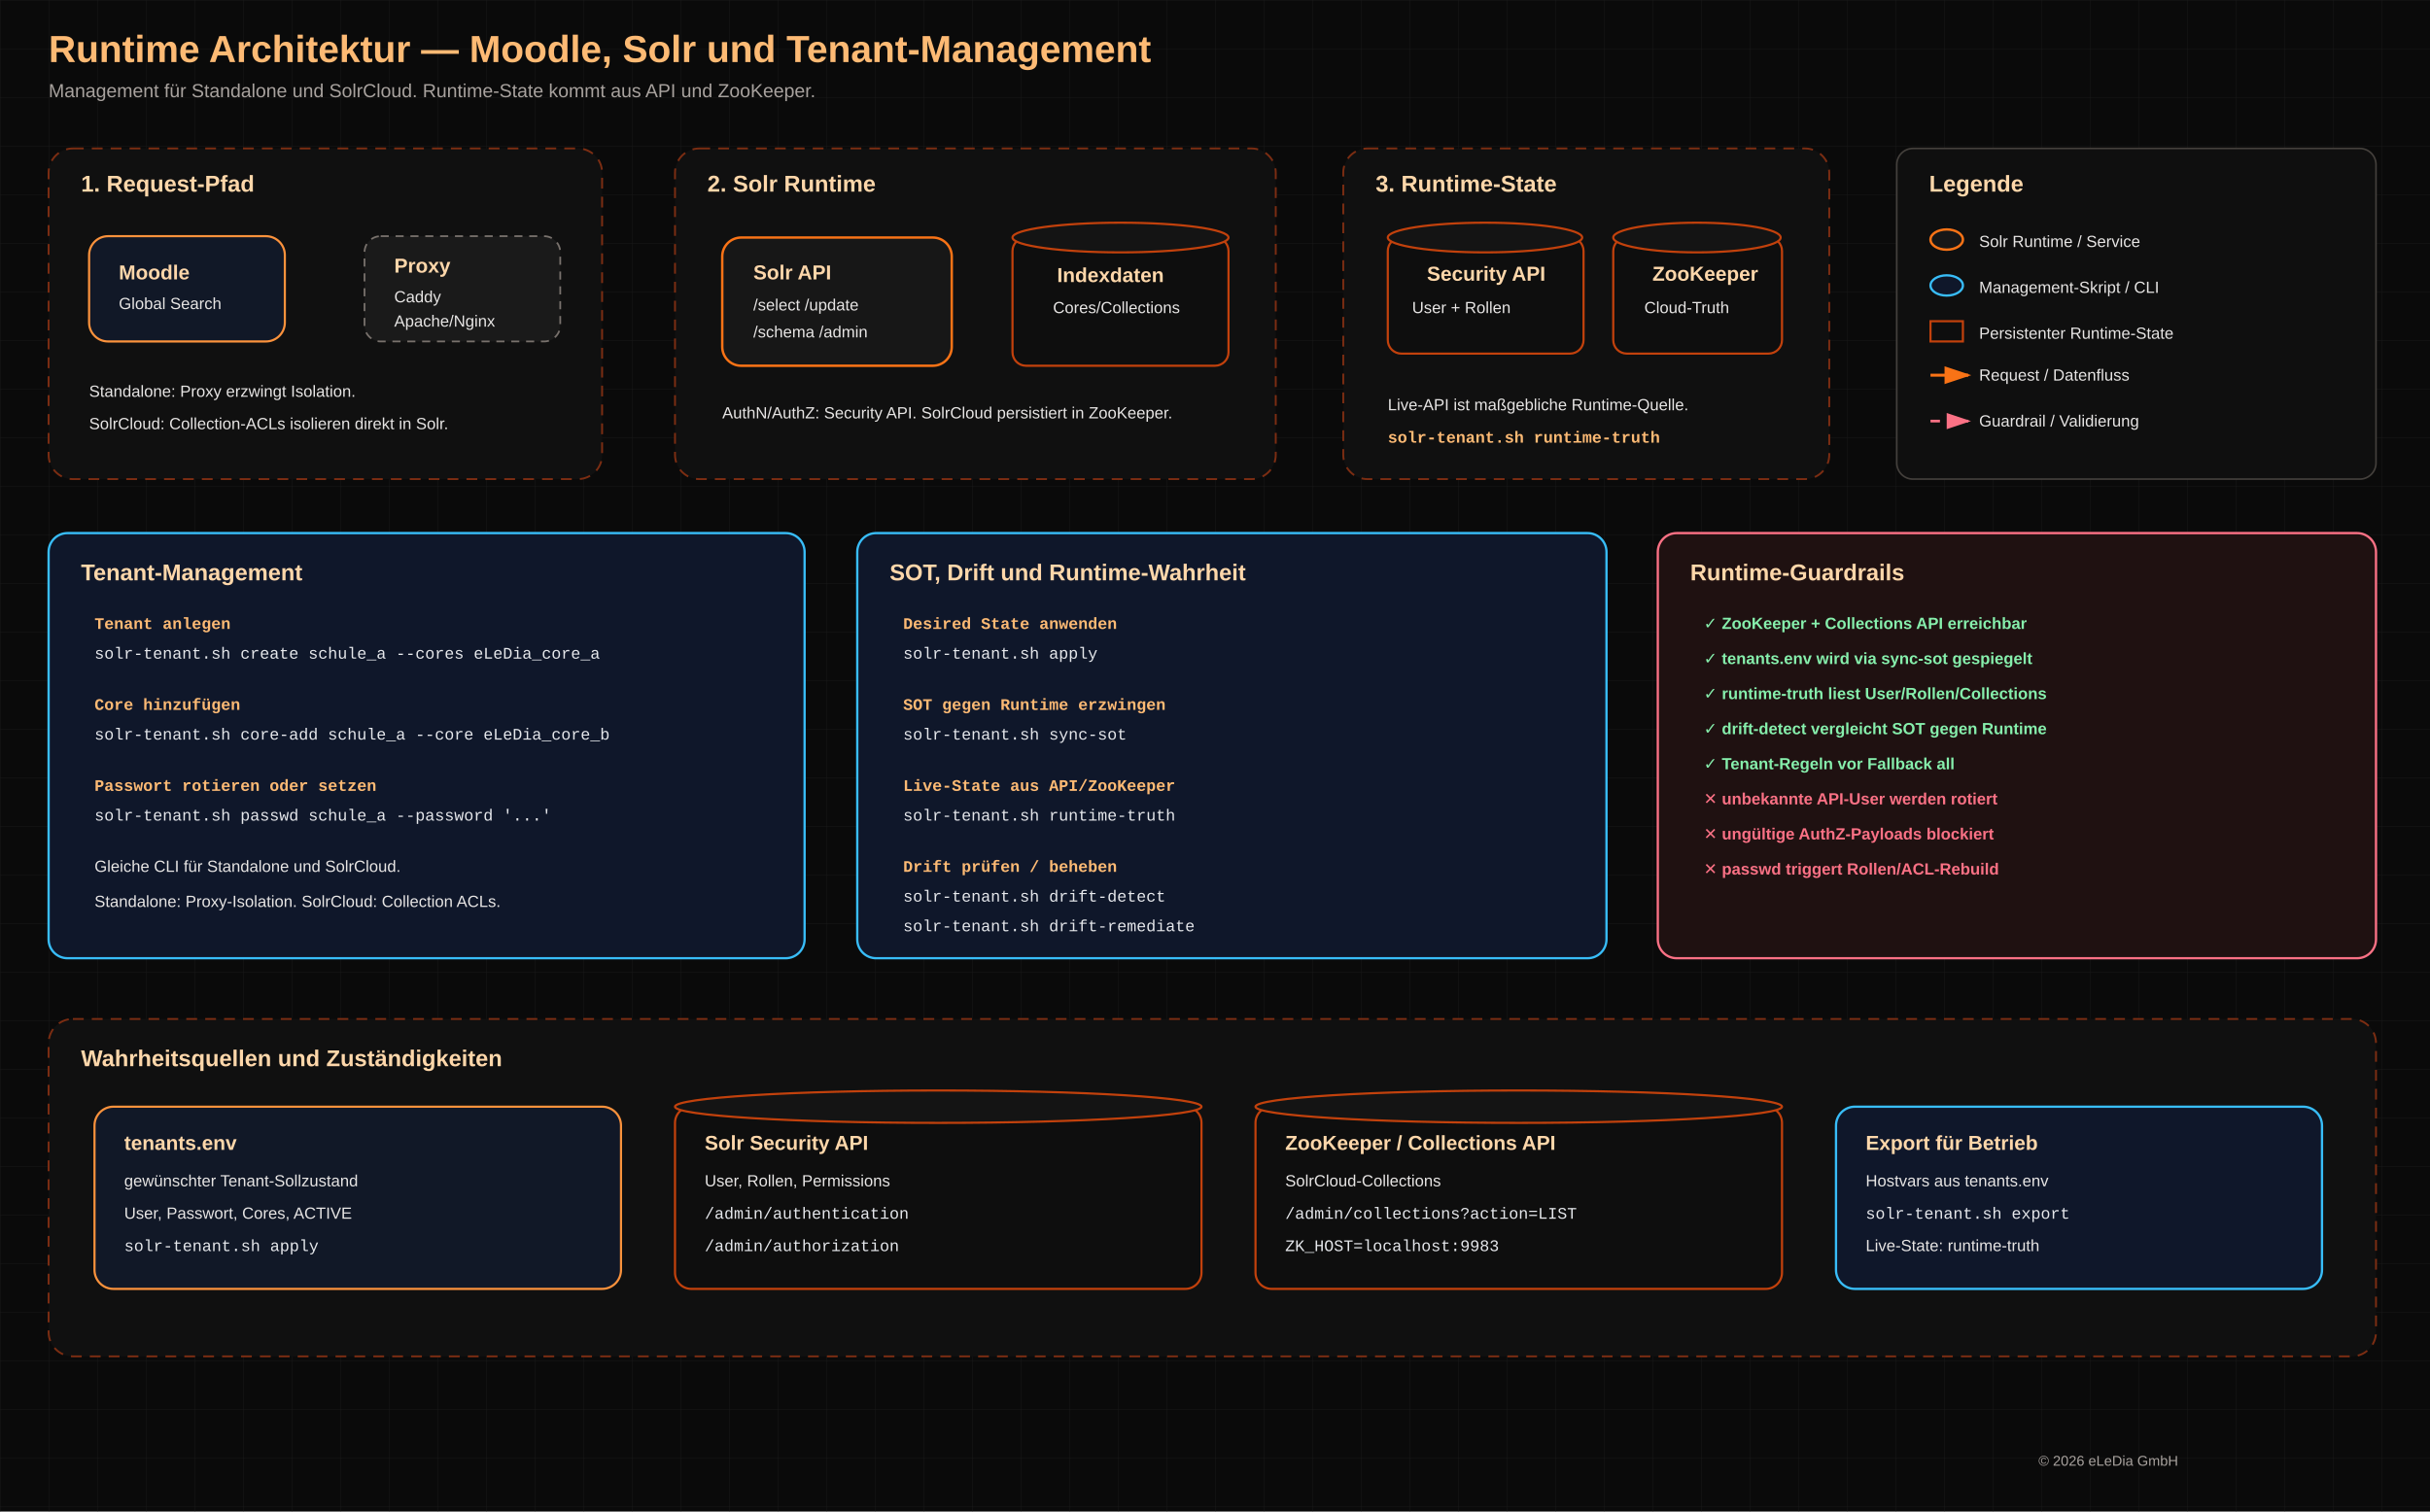
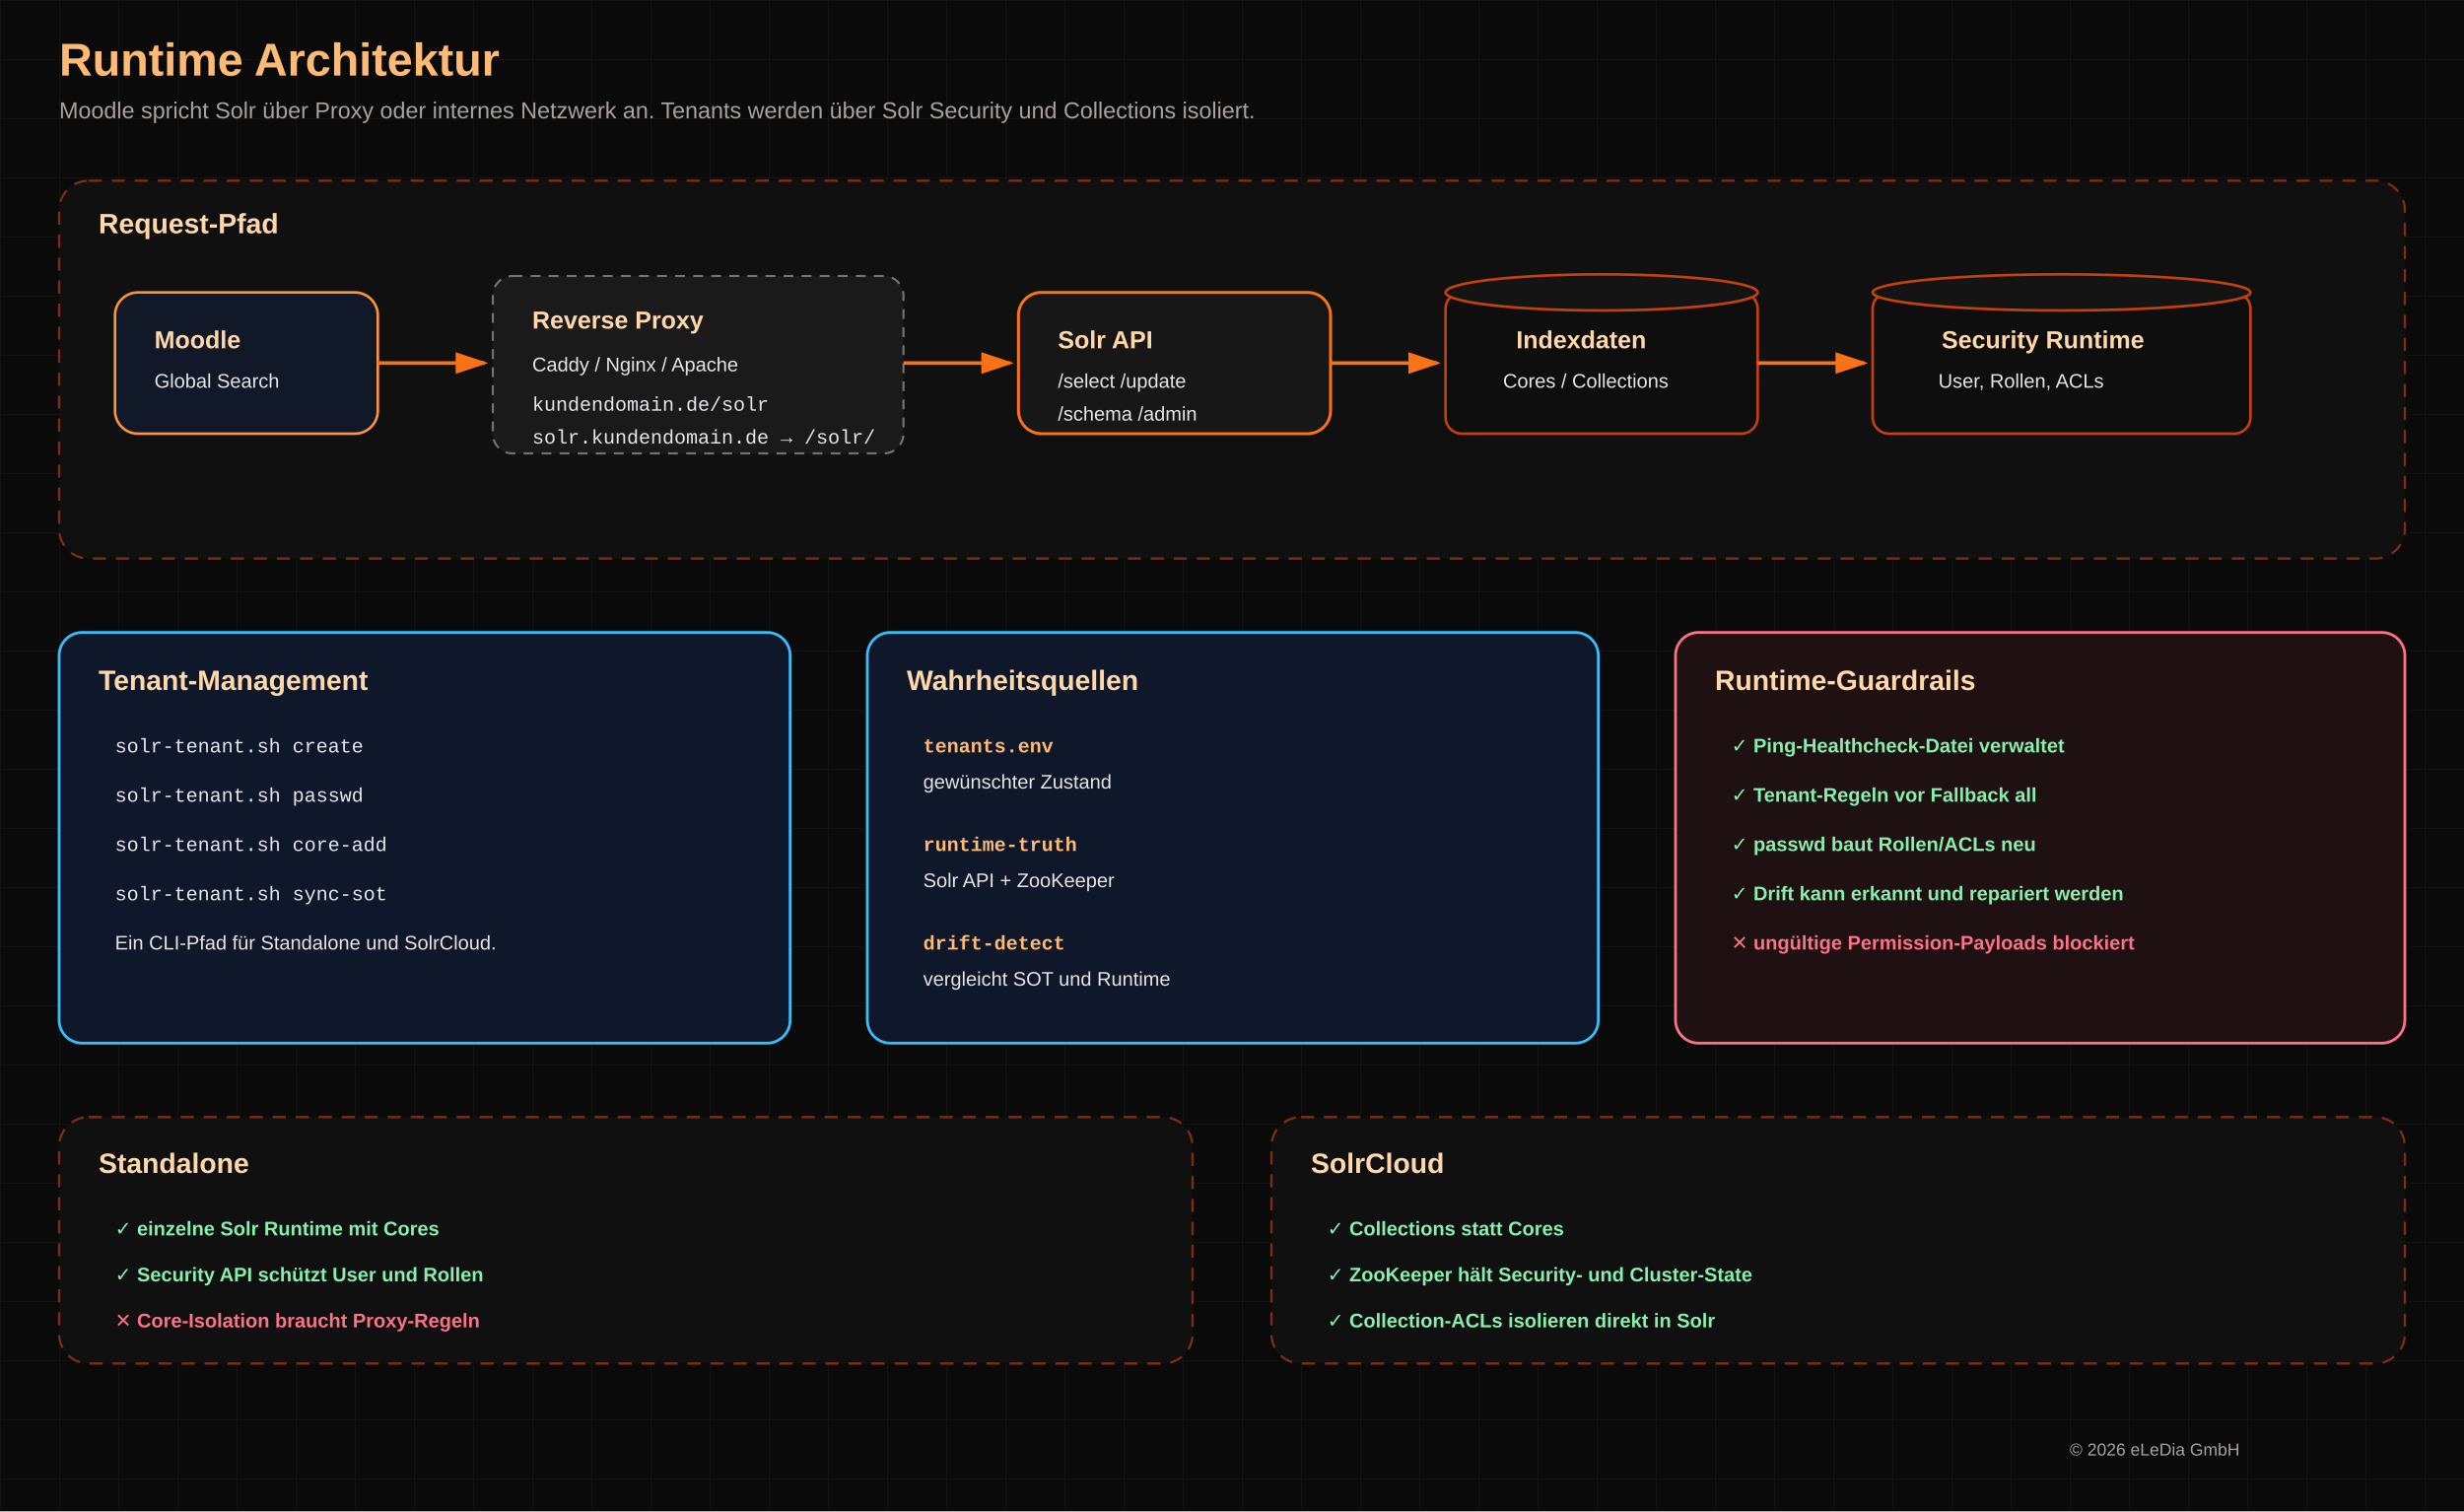
- <svg xmlns="http://www.w3.org/2000/svg" width="1800" height="1120" viewBox="0 0 1800 1120" role="img" aria-label="Runtime Architektur: Moodle, Proxy, Solr, Tenant Management, Runtime Truth und Guardrails">
+ <svg xmlns="http://www.w3.org/2000/svg" width="1500" height="920" viewBox="0 0 1500 920" role="img" aria-label="Runtime Architektur des eLeDia Solr Moodle Stacks">
  <defs>
    <pattern id="grid" width="36" height="36" patternUnits="userSpaceOnUse">
      <path d="M36 0H0V36" fill="none" stroke="#262626" stroke-width="0.7" />
    </pattern>
    <marker id="arr" markerWidth="10" markerHeight="10" refX="8" refY="3" orient="auto">
      <path d="M0,0 L0,6 L9,3 z" fill="#f97316" />
    </marker>
    <marker id="arrBlue" markerWidth="10" markerHeight="10" refX="8" refY="3" orient="auto">
      <path d="M0,0 L0,6 L9,3 z" fill="#38bdf8" />
    </marker>
-     <marker id="arrRose" markerWidth="10" markerHeight="10" refX="8" refY="3" orient="auto">
-       <path d="M0,0 L0,6 L9,3 z" fill="#fb7185" />
-     </marker>
    <style>
-       .bg{fill:#0a0a0a}.title{font:700 28px Arial,sans-serif;fill:#fdba74}.sub{font:400 14px Arial,sans-serif;fill:#a8a29e}.section{font:700 17px Arial,sans-serif;fill:#fed7aa}.label{font:700 15px Arial,sans-serif;fill:#fed7aa}.small{font:400 12px Arial,sans-serif;fill:#e7e5e4}.tiny{font:400 10.5px Arial,sans-serif;fill:#a8a29e}.code{font:400 12px 'Courier New',monospace;fill:#e5e7eb}.codehi{font:700 12px 'Courier New',monospace;fill:#fdba74}.ok{font:700 12px Arial,sans-serif;fill:#86efac}.warn{font:700 12px Arial,sans-serif;fill:#fb7185}.note{font:700 12px Arial,sans-serif;fill:#38bdf8}
-       .box{fill:#171717;stroke:#f97316;stroke-width:1.8;rx:14}.box2{fill:#111827;stroke:#fb923c;stroke-width:1.6;rx:14}.mgmt{fill:#0f172a;stroke:#38bdf8;stroke-width:1.7;rx:14}.guard{fill:#1f1111;stroke:#fb7185;stroke-width:1.7;rx:14}.store{fill:#0e0e0e;stroke:#c2410c;stroke-width:1.6}.muted{fill:#1a1a1a;stroke:#78716c;stroke-width:1.3;stroke-dasharray:6 5;rx:12}.panel{fill:#101010;stroke:#7c2d12;stroke-width:1.4;stroke-dasharray:8 6;rx:18}.legend{fill:#0f0f0f;stroke:#44403c;stroke-width:1.2;rx:12}
-       .arrow{stroke:#f97316;stroke-width:2.2;fill:none;marker-end:url(#arr)}.dash{stroke:#fb923c;stroke-width:1.8;fill:none;stroke-dasharray:7 6;marker-end:url(#arr)}.blue{stroke:#38bdf8;stroke-width:2;fill:none;marker-end:url(#arrBlue)}.rose{stroke:#fb7185;stroke-width:2;fill:none;stroke-dasharray:7 6;marker-end:url(#arrRose)}
+       .bg{fill:#0a0a0a}.title{font:700 28px Arial,sans-serif;fill:#fdba74}.sub{font:400 14px Arial,sans-serif;fill:#a8a29e}.section{font:700 17px Arial,sans-serif;fill:#fed7aa}.label{font:700 15px Arial,sans-serif;fill:#fed7aa}.small{font:400 12px Arial,sans-serif;fill:#e7e5e4}.tiny{font:400 10.5px Arial,sans-serif;fill:#a8a29e}.code{font:400 12px 'Courier New',monospace;fill:#e5e7eb}.codehi{font:700 12px 'Courier New',monospace;fill:#fdba74}.ok{font:700 12px Arial,sans-serif;fill:#86efac}.warn{font:700 12px Arial,sans-serif;fill:#fb7185}
+       .box{fill:#171717;stroke:#f97316;stroke-width:1.8;rx:14}.cfg{fill:#111827;stroke:#fb923c;stroke-width:1.6;rx:14}.cli{fill:#0f172a;stroke:#38bdf8;stroke-width:1.7;rx:14}.guard{fill:#1f1111;stroke:#fb7185;stroke-width:1.7;rx:14}.store{fill:#0e0e0e;stroke:#c2410c;stroke-width:1.6}.muted{fill:#1a1a1a;stroke:#78716c;stroke-width:1.3;stroke-dasharray:6 5;rx:12}.panel{fill:#101010;stroke:#7c2d12;stroke-width:1.4;stroke-dasharray:8 6;rx:18}.legend{fill:#0f0f0f;stroke:#44403c;stroke-width:1.2;rx:12}
+       .arrow{stroke:#f97316;stroke-width:2.2;fill:none;marker-end:url(#arr)}.blue{stroke:#38bdf8;stroke-width:2;fill:none;marker-end:url(#arrBlue)}
    </style>
  </defs>
-   <rect class="bg" width="1800" height="1120" />
-   <rect width="1800" height="1120" fill="url(#grid)" opacity="0.55" />
-   <text x="36" y="46" class="title">Runtime Architektur — Moodle, Solr und Tenant-Management</text>
-   <text x="36" y="72" class="sub">Management für Standalone und SolrCloud. Runtime-State kommt aus API und ZooKeeper.</text>
-   <rect x="36" y="110" width="410" height="245" class="panel" />
-   <text x="60" y="142" class="section">1. Request-Pfad</text>
-   <rect x="66" y="175" width="145" height="78" class="box2" />
-   <text x="88" y="207" class="label">Moodle</text>
-   <text x="88" y="229" class="small">Global Search</text>
-   <rect x="270" y="175" width="145" height="78" class="muted" />
-   <text x="292" y="202" class="label">Proxy</text>
-   <text x="292" y="224" class="small">Caddy</text>
-   <text x="292" y="242" class="small">Apache/Nginx</text>
-   <text x="66" y="294" class="small">Standalone: Proxy erzwingt Isolation.</text>
-   <text x="66" y="318" class="small">SolrCloud: Collection-ACLs isolieren direkt in Solr.</text>
-   <rect x="500" y="110" width="445" height="245" class="panel" />
-   <text x="524" y="142" class="section">2. Solr Runtime</text>
-   <rect x="535" y="176" width="170" height="95" class="box" />
-   <text x="558" y="207" class="label">Solr API</text>
-   <text x="558" y="230" class="small">/select /update</text>
-   <text x="558" y="250" class="small">/schema /admin</text>
-   <rect x="750" y="176" width="160" height="95" class="store" rx="10" />
-   <ellipse cx="830" cy="176" rx="80" ry="11" fill="#141414" stroke="#c2410c" stroke-width="1.6" />
-   <text x="783" y="209" class="label">Indexdaten</text>
-   <text x="780" y="232" class="small">Cores/Collections</text>
-   <text x="535" y="310" class="small">AuthN/AuthZ: Security API. SolrCloud persistiert in ZooKeeper.</text>
-   <rect x="995" y="110" width="360" height="245" class="panel" />
-   <text x="1019" y="142" class="section">3. Runtime-State</text>
-   <rect x="1028" y="176" width="145" height="86" class="store" rx="10" />
-   <ellipse cx="1100" cy="176" rx="72" ry="11" fill="#141414" stroke="#c2410c" stroke-width="1.6" />
-   <text x="1057" y="208" class="label">Security API</text>
-   <text x="1046" y="232" class="small">User + Rollen</text>
-   <rect x="1195" y="176" width="125" height="86" class="store" rx="10" />
-   <ellipse cx="1257" cy="176" rx="62" ry="11" fill="#141414" stroke="#c2410c" stroke-width="1.6" />
-   <text x="1224" y="208" class="label">ZooKeeper</text>
-   <text x="1218" y="232" class="small">Cloud-Truth</text>
-   <text x="1028" y="304" class="small">Live-API ist maßgebliche Runtime-Quelle.</text>
-   <text x="1028" y="328" class="codehi">solr-tenant.sh runtime-truth</text>
-   <rect x="1405" y="110" width="355" height="245" class="legend" />
-   <text x="1429" y="142" class="section">Legende</text>
-   <rect x="1430" y="170" width="24" height="15" class="box" />
-   <text x="1466" y="183" class="small">Solr Runtime / Service</text>
-   <rect x="1430" y="204" width="24" height="15" class="mgmt" />
-   <text x="1466" y="217" class="small">Management-Skript / CLI</text>
-   <rect x="1430" y="238" width="24" height="15" class="store" />
-   <text x="1466" y="251" class="small">Persistenter Runtime-State</text>
-   <line x1="1430" y1="278" x2="1458" y2="278" class="arrow" />
-   <text x="1466" y="282" class="small">Request / Datenfluss</text>
-   <line x1="1430" y1="312" x2="1458" y2="312" class="rose" />
-   <text x="1466" y="316" class="small">Guardrail / Validierung</text>
-   <rect x="36" y="395" width="560" height="315" class="mgmt" />
-   <text x="60" y="430" class="section">Tenant-Management</text>
-   <text x="70" y="466" class="codehi">Tenant anlegen</text>
-   <text x="70" y="488" class="code">solr-tenant.sh create schule_a --cores eLeDia_core_a</text>
-   <text x="70" y="526" class="codehi">Core hinzufügen</text>
-   <text x="70" y="548" class="code">solr-tenant.sh core-add schule_a --core eLeDia_core_b</text>
-   <text x="70" y="586" class="codehi">Passwort rotieren oder setzen</text>
-   <text x="70" y="608" class="code">solr-tenant.sh passwd schule_a --password '...'</text>
-   <text x="70" y="646" class="small">Gleiche CLI für Standalone und SolrCloud.</text>
-   <text x="70" y="672" class="small">Standalone: Proxy-Isolation. SolrCloud: Collection ACLs.</text>
-   <rect x="635" y="395" width="555" height="315" class="mgmt" />
-   <text x="659" y="430" class="section">SOT, Drift und Runtime-Wahrheit</text>
-   <text x="669" y="466" class="codehi">Desired State anwenden</text>
-   <text x="669" y="488" class="code">solr-tenant.sh apply</text>
-   <text x="669" y="526" class="codehi">SOT gegen Runtime erzwingen</text>
-   <text x="669" y="548" class="code">solr-tenant.sh sync-sot</text>
-   <text x="669" y="586" class="codehi">Live-State aus API/ZooKeeper</text>
-   <text x="669" y="608" class="code">solr-tenant.sh runtime-truth</text>
-   <text x="669" y="646" class="codehi">Drift prüfen / beheben</text>
-   <text x="669" y="668" class="code">solr-tenant.sh drift-detect</text>
-   <text x="669" y="690" class="code">solr-tenant.sh drift-remediate</text>
-   <rect x="1228" y="395" width="532" height="315" class="guard" />
-   <text x="1252" y="430" class="section">Runtime-Guardrails</text>
-   <text x="1262" y="466" class="ok">✓ ZooKeeper + Collections API erreichbar</text>
-   <text x="1262" y="492" class="ok">✓ tenants.env wird via sync-sot gespiegelt</text>
-   <text x="1262" y="518" class="ok">✓ runtime-truth liest User/Rollen/Collections</text>
-   <text x="1262" y="544" class="ok">✓ drift-detect vergleicht SOT gegen Runtime</text>
-   <text x="1262" y="570" class="ok">✓ Tenant-Regeln vor Fallback all</text>
-   <text x="1262" y="596" class="warn">✕ unbekannte API-User werden rotiert</text>
-   <text x="1262" y="622" class="warn">✕ ungültige AuthZ-Payloads blockiert</text>
-   <text x="1262" y="648" class="warn">✕ passwd triggert Rollen/ACL-Rebuild</text>
-   <rect x="36" y="755" width="1724" height="250" class="panel" />
-   <text x="60" y="790" class="section">Wahrheitsquellen und Zuständigkeiten</text>
-   <rect x="70" y="820" width="390" height="135" class="box2" />
-   <text x="92" y="852" class="label">tenants.env</text>
-   <text x="92" y="879" class="small">gewünschter Tenant-Sollzustand</text>
-   <text x="92" y="903" class="small">User, Passwort, Cores, ACTIVE</text>
-   <text x="92" y="927" class="code">solr-tenant.sh apply</text>
-   <rect x="500" y="820" width="390" height="135" class="store" rx="12" />
-   <ellipse cx="695" cy="820" rx="195" ry="12" fill="#141414" stroke="#c2410c" stroke-width="1.6" />
-   <text x="522" y="852" class="label">Solr Security API</text>
-   <text x="522" y="879" class="small">User, Rollen, Permissions</text>
-   <text x="522" y="903" class="code">/admin/authentication</text>
-   <text x="522" y="927" class="code">/admin/authorization</text>
-   <rect x="930" y="820" width="390" height="135" class="store" rx="12" />
-   <ellipse cx="1125" cy="820" rx="195" ry="12" fill="#141414" stroke="#c2410c" stroke-width="1.6" />
-   <text x="952" y="852" class="label">ZooKeeper / Collections API</text>
-   <text x="952" y="879" class="small">SolrCloud-Collections</text>
-   <text x="952" y="903" class="code">/admin/collections?action=LIST</text>
-   <text x="952" y="927" class="code">ZK_HOST=localhost:9983</text>
-   <rect x="1360" y="820" width="360" height="135" class="mgmt" />
-   <text x="1382" y="852" class="label">Export für Betrieb</text>
-   <text x="1382" y="879" class="small">Hostvars aus tenants.env</text>
-   <text x="1382" y="903" class="code">solr-tenant.sh export</text>
-   <text x="1382" y="927" class="small">Live-State: runtime-truth</text>
-   <text x="1510" y="1086" class="tiny">© 2026 eLeDia GmbH</text>
+   <rect class="bg" width="1500" height="920" />
+   <rect width="1500" height="920" fill="url(#grid)" opacity="0.55" />
+   <text x="36" y="46" class="title">Runtime Architektur</text>
+   <text x="36" y="72" class="sub">Moodle spricht Solr über Proxy oder internes Netzwerk an. Tenants werden über Solr Security und Collections isoliert.</text>
+   <rect x="36" y="110" width="1428" height="230" class="panel" />
+   <text x="60" y="142" class="section">Request-Pfad</text>
+   <rect x="70" y="178" width="160" height="86" class="cfg" />
+   <text x="94" y="212" class="label">Moodle</text>
+   <text x="94" y="236" class="small">Global Search</text>
+   <rect x="300" y="168" width="250" height="108" class="muted" />
+   <text x="324" y="200" class="label">Reverse Proxy</text>
+   <text x="324" y="226" class="small">Caddy / Nginx / Apache</text>
+   <text x="324" y="250" class="code">kundendomain.de/solr</text>
+   <text x="324" y="270" class="code">solr.kundendomain.de → /solr/</text>
+   <rect x="620" y="178" width="190" height="86" class="box" />
+   <text x="644" y="212" class="label">Solr API</text>
+   <text x="644" y="236" class="small">/select /update</text>
+   <text x="644" y="256" class="small">/schema /admin</text>
+   <rect x="880" y="178" width="190" height="86" class="store" rx="10" />
+   <ellipse cx="975" cy="178" rx="95" ry="11" fill="#141414" stroke="#c2410c" stroke-width="1.6" />
+   <text x="923" y="212" class="label">Indexdaten</text>
+   <text x="915" y="236" class="small">Cores / Collections</text>
+   <rect x="1140" y="178" width="230" height="86" class="store" rx="10" />
+   <ellipse cx="1255" cy="178" rx="115" ry="11" fill="#141414" stroke="#c2410c" stroke-width="1.6" />
+   <text x="1182" y="212" class="label">Security Runtime</text>
+   <text x="1180" y="236" class="small">User, Rollen, ACLs</text>
+   <path d="M230 221H295" class="arrow" />
+   <path d="M550 221H615" class="arrow" />
+   <path d="M810 221H875" class="arrow" />
+   <path d="M1070 221H1135" class="arrow" />
+   <rect x="36" y="385" width="445" height="250" class="cli" />
+   <text x="60" y="420" class="section">Tenant-Management</text>
+   <text x="70" y="458" class="code">solr-tenant.sh create</text>
+   <text x="70" y="488" class="code">solr-tenant.sh passwd</text>
+   <text x="70" y="518" class="code">solr-tenant.sh core-add</text>
+   <text x="70" y="548" class="code">solr-tenant.sh sync-sot</text>
+   <text x="70" y="578" class="small">Ein CLI-Pfad für Standalone und SolrCloud.</text>
+   <rect x="528" y="385" width="445" height="250" class="cli" />
+   <text x="552" y="420" class="section">Wahrheitsquellen</text>
+   <text x="562" y="458" class="codehi">tenants.env</text>
+   <text x="562" y="480" class="small">gewünschter Zustand</text>
+   <text x="562" y="518" class="codehi">runtime-truth</text>
+   <text x="562" y="540" class="small">Solr API + ZooKeeper</text>
+   <text x="562" y="578" class="codehi">drift-detect</text>
+   <text x="562" y="600" class="small">vergleicht SOT und Runtime</text>
+   <rect x="1020" y="385" width="444" height="250" class="guard" />
+   <text x="1044" y="420" class="section">Runtime-Guardrails</text>
+   <text x="1054" y="458" class="ok">✓ Ping-Healthcheck-Datei verwaltet</text>
+   <text x="1054" y="488" class="ok">✓ Tenant-Regeln vor Fallback all</text>
+   <text x="1054" y="518" class="ok">✓ passwd baut Rollen/ACLs neu</text>
+   <text x="1054" y="548" class="ok">✓ Drift kann erkannt und repariert werden</text>
+   <text x="1054" y="578" class="warn">✕ ungültige Permission-Payloads blockiert</text>
+   <rect x="36" y="680" width="690" height="150" class="panel" />
+   <text x="60" y="714" class="section">Standalone</text>
+   <text x="70" y="752" class="ok">✓ einzelne Solr Runtime mit Cores</text>
+   <text x="70" y="780" class="ok">✓ Security API schützt User und Rollen</text>
+   <text x="70" y="808" class="warn">✕ Core-Isolation braucht Proxy-Regeln</text>
+   <rect x="774" y="680" width="690" height="150" class="panel" />
+   <text x="798" y="714" class="section">SolrCloud</text>
+   <text x="808" y="752" class="ok">✓ Collections statt Cores</text>
+   <text x="808" y="780" class="ok">✓ ZooKeeper hält Security- und Cluster-State</text>
+   <text x="808" y="808" class="ok">✓ Collection-ACLs isolieren direkt in Solr</text>
+   <text x="1260" y="886" class="tiny">© 2026 eLeDia GmbH</text>
</svg>
